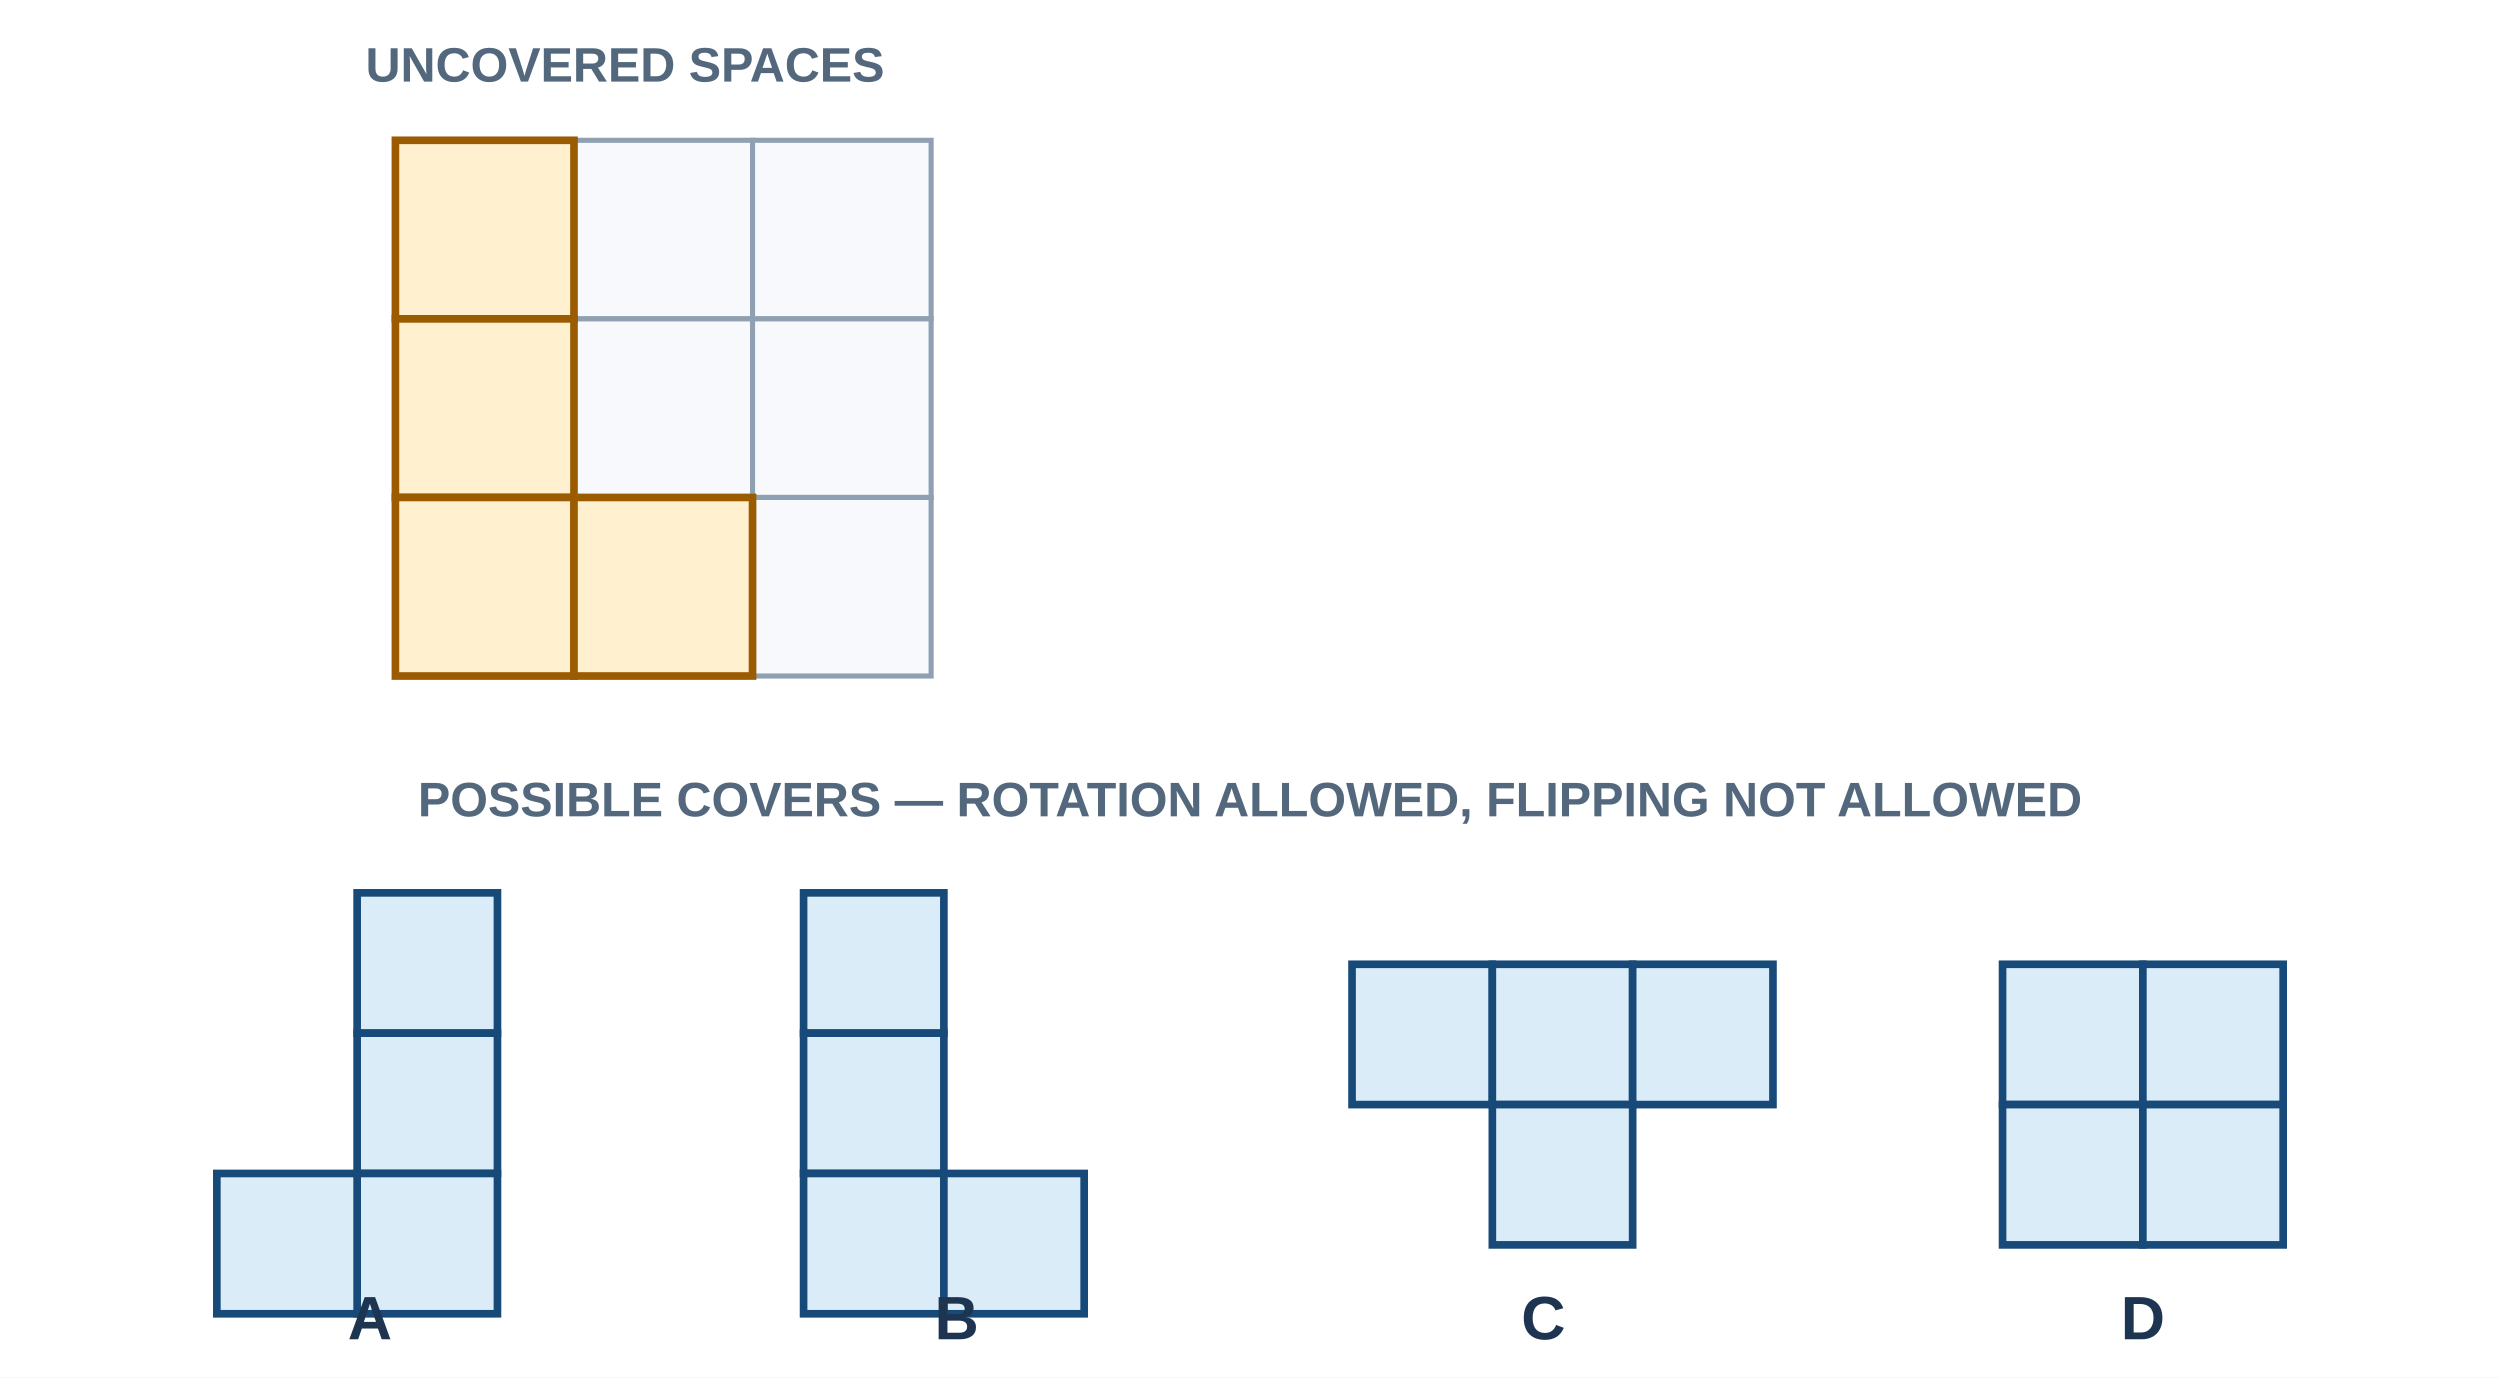
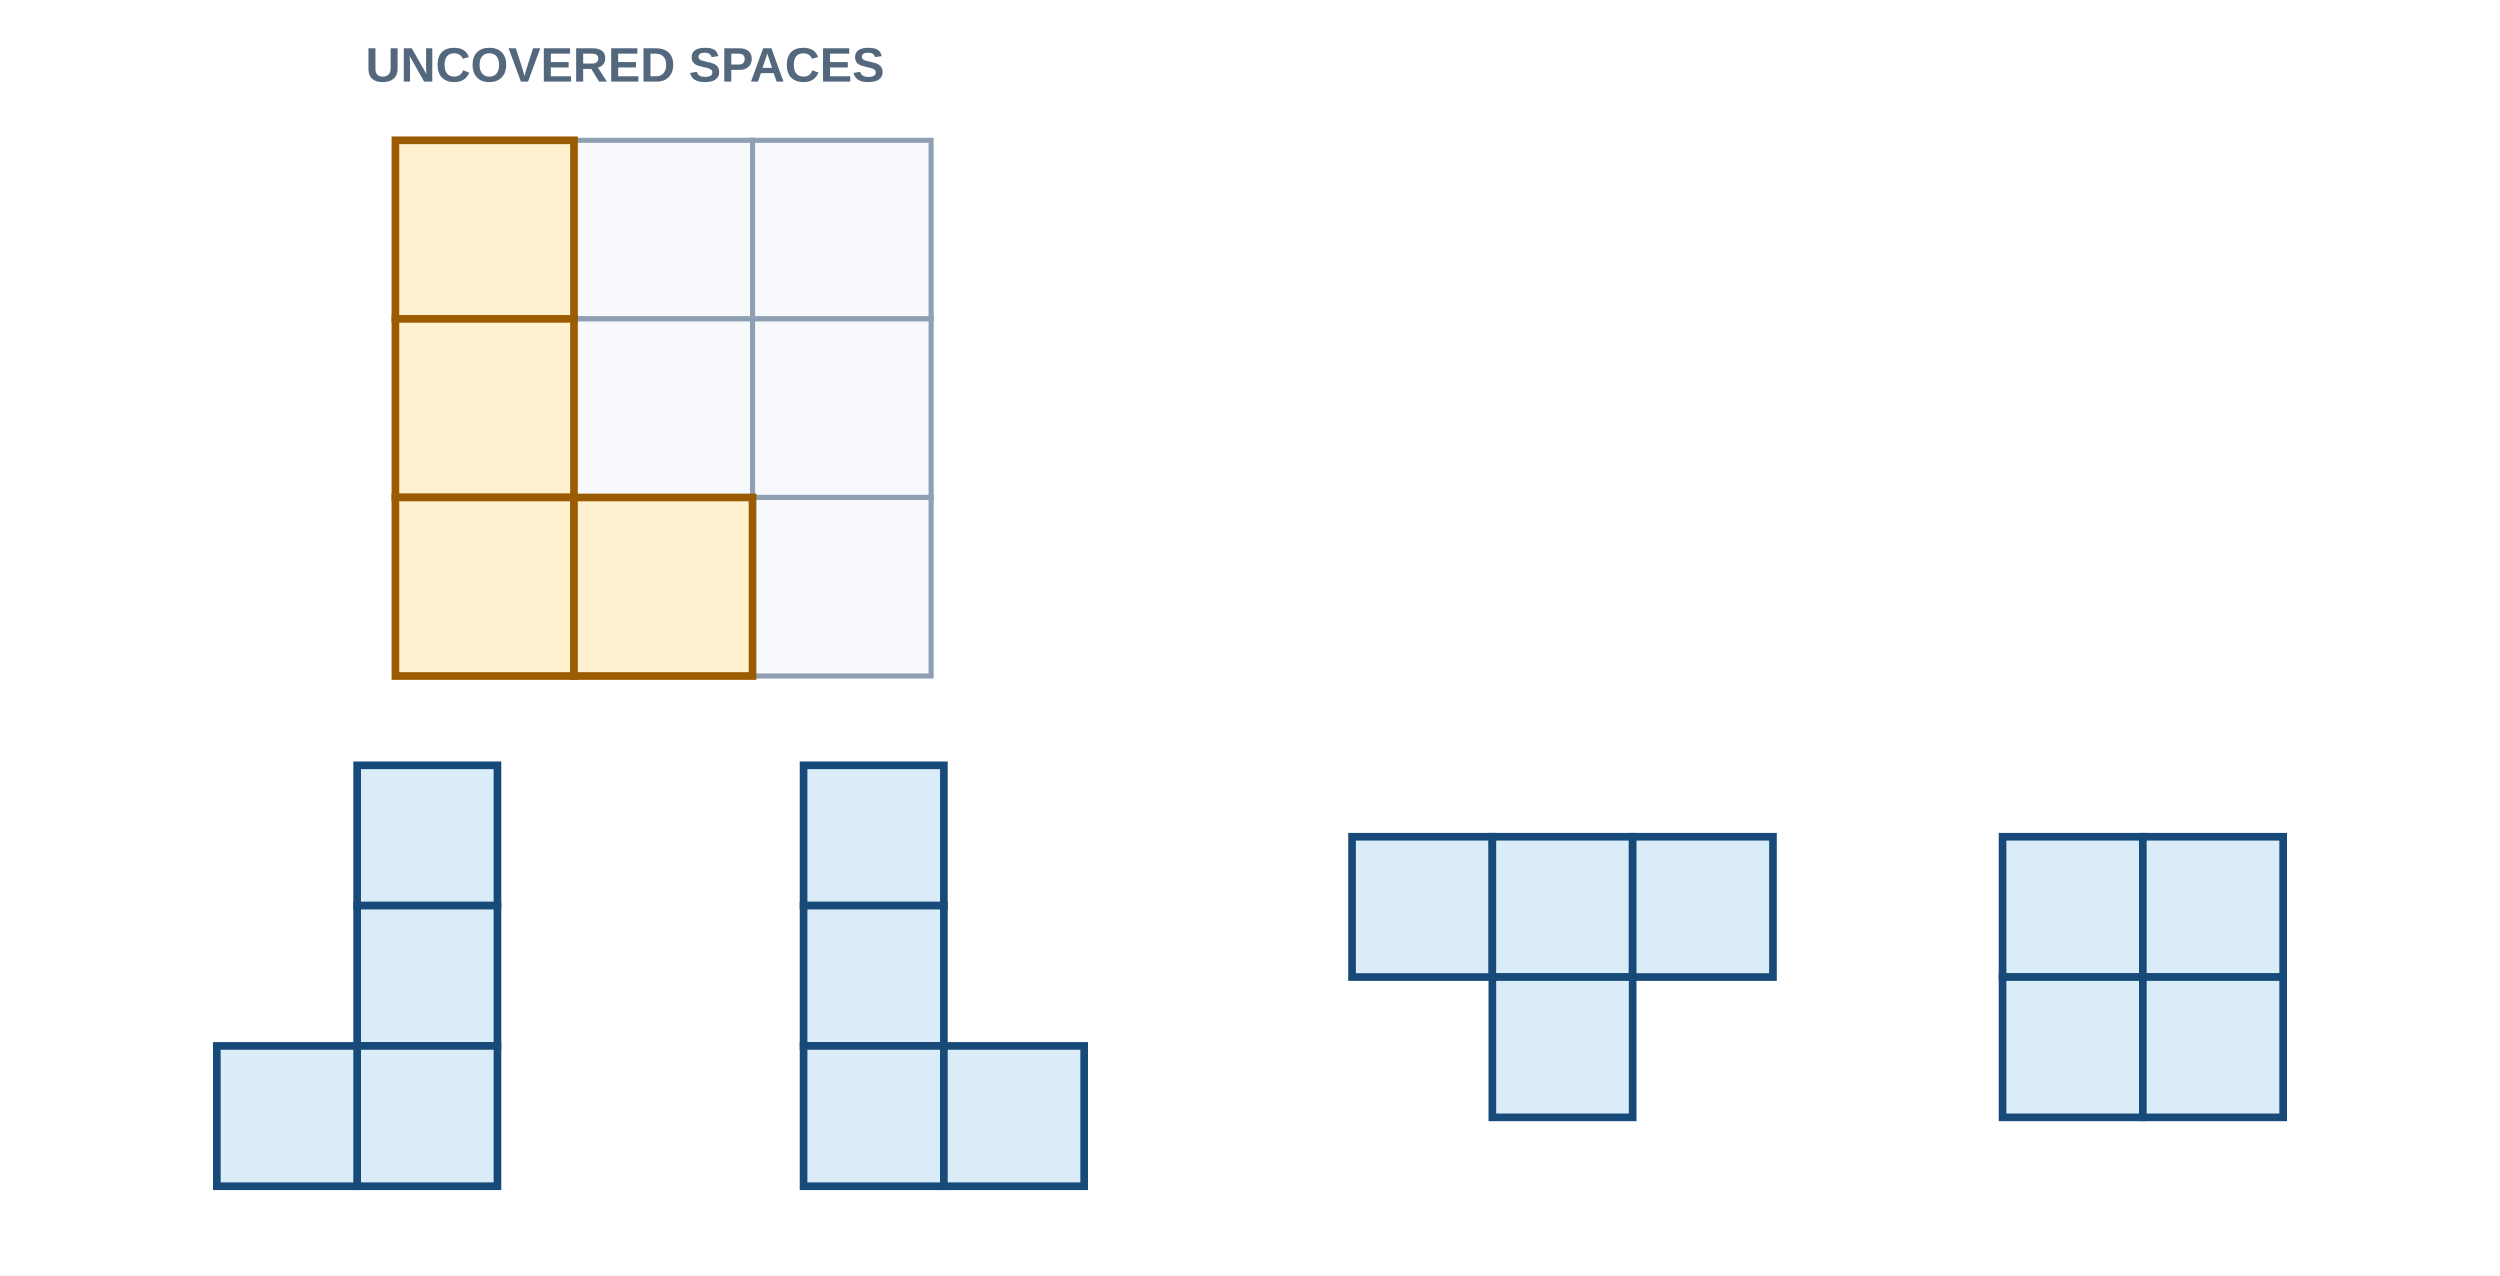
- <svg xmlns="http://www.w3.org/2000/svg" width="980" height="540" viewBox="0 0 980 540" role="img" aria-labelledby="title desc">
-   <style>.cell{fill:#f7f9fc;stroke:#8fa0b2;stroke-width:2}.need{fill:#fff0cf;stroke:#9b5b00;stroke-width:3}.piece{fill:#d9ecf8;stroke:#174a78;stroke-width:3}.lab{font:700 24px Arial,sans-serif;fill:#1d3550;text-anchor:middle}.cap{font:600 19px Arial,sans-serif;fill:#53687d;text-anchor:middle}</style>
-   <rect width="980" height="540" fill="#fff" />
+ <svg xmlns="http://www.w3.org/2000/svg" width="980" height="500" viewBox="0 0 980 500" role="img" aria-labelledby="title desc">
+   <style>.cell{fill:#f7f9fc;stroke:#8fa0b2;stroke-width:2}.need{fill:#fff0cf;stroke:#9b5b00;stroke-width:3}.piece{fill:#d9ecf8;stroke:#174a78;stroke-width:3}.cap{font:600 19px Arial,sans-serif;fill:#53687d;text-anchor:middle}</style>
+   <rect width="980" height="500" fill="#fff" />
  <text class="cap" x="245" y="32">UNCOVERED SPACES</text>
  <g transform="translate(155 55)">
    <rect class="cell" x="0" y="0" width="70" height="70" />
    <rect class="cell" x="70" y="0" width="70" height="70" />
    <rect class="cell" x="140" y="0" width="70" height="70" />
    <rect class="cell" x="0" y="70" width="70" height="70" />
    <rect class="cell" x="70" y="70" width="70" height="70" />
    <rect class="cell" x="140" y="70" width="70" height="70" />
    <rect class="cell" x="0" y="140" width="70" height="70" />
    <rect class="cell" x="70" y="140" width="70" height="70" />
    <rect class="cell" x="140" y="140" width="70" height="70" />
    <rect class="need" x="0" y="0" width="70" height="70" />
    <rect class="need" x="0" y="70" width="70" height="70" />
    <rect class="need" x="0" y="140" width="70" height="70" />
    <rect class="need" x="70" y="140" width="70" height="70" />
  </g>
-   <text class="cap" x="490" y="320">POSSIBLE COVERS — ROTATION ALLOWED, FLIPPING NOT ALLOWED</text>
-   <g transform="translate(70 350)">
+   <g transform="translate(70 300)">
    <rect class="piece" x="70" y="0" width="55" height="55" />
    <rect class="piece" x="70" y="55" width="55" height="55" />
    <rect class="piece" x="70" y="110" width="55" height="55" />
    <rect class="piece" x="15" y="110" width="55" height="55" />
  </g>
-   <text class="lab" x="145" y="525">A</text>
-   <g transform="translate(300 350)">
+   <g transform="translate(300 300)">
    <rect class="piece" x="15" y="0" width="55" height="55" />
    <rect class="piece" x="15" y="55" width="55" height="55" />
    <rect class="piece" x="15" y="110" width="55" height="55" />
    <rect class="piece" x="70" y="110" width="55" height="55" />
  </g>
-   <text class="lab" x="375" y="525">B</text>
-   <g transform="translate(530 378)">
+   <g transform="translate(530 328)">
    <rect class="piece" x="0" y="0" width="55" height="55" />
    <rect class="piece" x="55" y="0" width="55" height="55" />
    <rect class="piece" x="110" y="0" width="55" height="55" />
    <rect class="piece" x="55" y="55" width="55" height="55" />
  </g>
-   <text class="lab" x="605" y="525">C</text>
-   <g transform="translate(785 378)">
+   <g transform="translate(785 328)">
    <rect class="piece" x="0" y="0" width="55" height="55" />
    <rect class="piece" x="55" y="0" width="55" height="55" />
    <rect class="piece" x="0" y="55" width="55" height="55" />
    <rect class="piece" x="55" y="55" width="55" height="55" />
  </g>
-   <text class="lab" x="840" y="525">D</text>
</svg>
